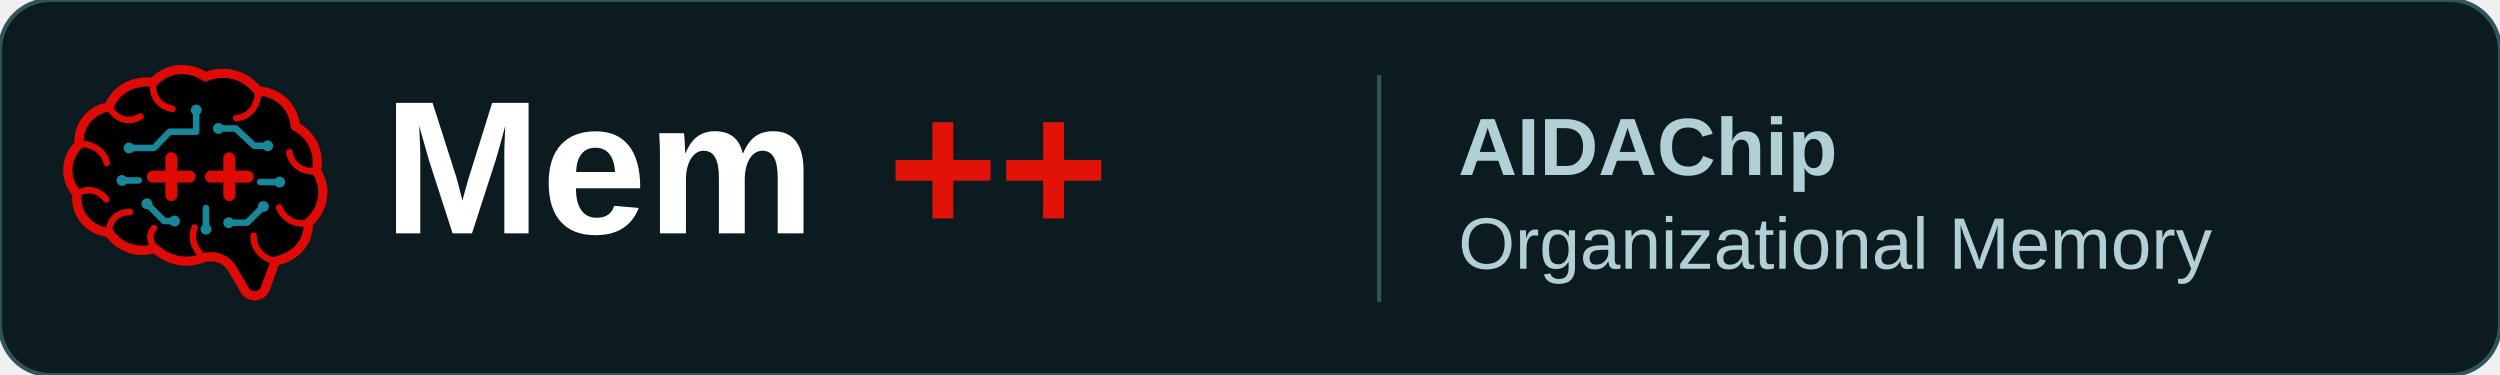
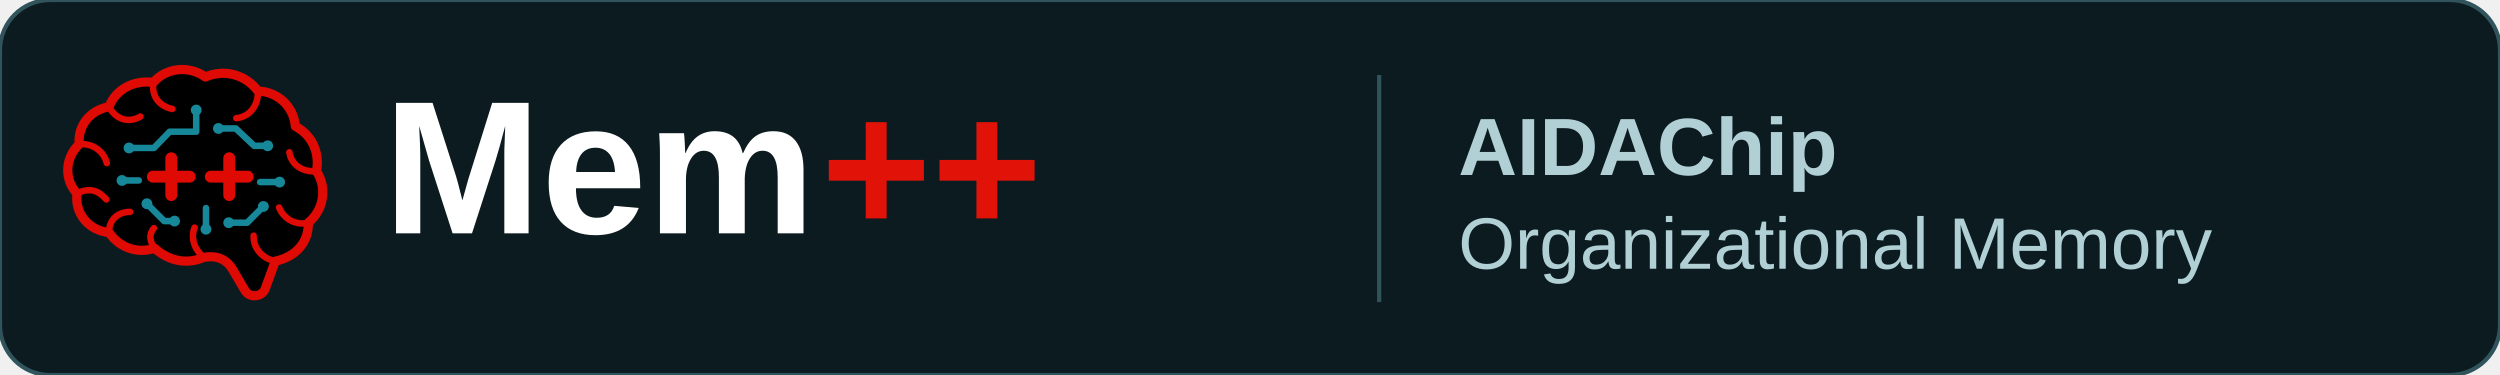
<svg xmlns="http://www.w3.org/2000/svg" width="1200" height="180" viewBox="0 0 1200 180" role="img">
  <rect width="1200" height="180" rx="24" fill="#0b1b20" stroke="#31545c" stroke-width="2" />
  <g transform="translate(18 12) scale(0.26)">
    <g stroke-linecap="round" stroke-linejoin="round">
      <path d="M439 436C477 428 501 401 500 365C529 341 535 300 515 270C522 234 505 202 476 187C473 150 443 123 407 122C384 91 344 81 310 96C279 74 237 79 214 106C176 101 144 120 132 151C97 157 74 186 77 220C49 247 50 287 73 311C68 349 96 380 132 383C151 411 185 423 216 412C244 437 277 442 307 429C329 425 348 431 360 451L383 490C391 504 413 503 420 488L439 436Z" stroke="#DE0A03" stroke-width="17" />
      <path d="M214 106C210 132 225 150 249 155M132 151C144 174 168 182 190 169M77 220C101 218 122 232 128 255M73 311C97 299 113 306 127 322M132 383C132 358 150 345 171 345M216 412C205 396 207 384 215 375M307 429C288 413 283 392 290 374M439 436C414 431 398 411 399 389M500 365C476 371 454 357 446 337M515 270C488 272 468 257 465 235M407 122C408 149 391 170 367 172" stroke="#DE0A03" stroke-width="12" />
      <path d="M169 227H215L244 197H293V157M156 287H187M202 330L234 362H253M334 191H366L400 223H425M353 365H387L417 335M311 338V377M447 290H411" stroke="#16889A" stroke-width="12" />
      <g fill="#16889A">
        <circle cx="169" cy="227" r="10" />
        <circle cx="293" cy="157" r="10" />
        <circle cx="156" cy="287" r="10" />
        <circle cx="202" cy="330" r="10" />
        <circle cx="253" cy="362" r="10" />
        <circle cx="334" cy="191" r="10" />
        <circle cx="425" cy="223" r="10" />
        <circle cx="353" cy="365" r="10" />
        <circle cx="417" cy="335" r="10" />
        <circle cx="311" cy="377" r="10" />
        <circle cx="447" cy="290" r="10" />
      </g>
      <path d="M247 246V314M213 280H281M354 246V314M320 280H388" stroke="#DE0A03" stroke-width="22" />
    </g>
  </g>
  <text x="184" y="112" fill="#ffffff" font-family="Arial, Helvetica, sans-serif" font-size="91" font-weight="700">Mem</text>
-   <text x="426" y="112" fill="#e11308" font-family="Arial, Helvetica, sans-serif" font-size="91" font-weight="700">++</text>
+   <text x="394" y="112" fill="#e11308" font-family="Arial, Helvetica, sans-serif" font-size="91" font-weight="700">++</text>
  <path d="M662 36V145" stroke="#31545c" stroke-width="2" />
  <text x="700" y="84" fill="#b1d0d5" font-family="Arial, Helvetica, sans-serif" font-size="39" font-weight="700">AIDAChip</text>
  <text x="700" y="129" fill="#b1d0d5" font-family="Arial, Helvetica, sans-serif" font-size="35">Organizational Memory</text>
</svg>
